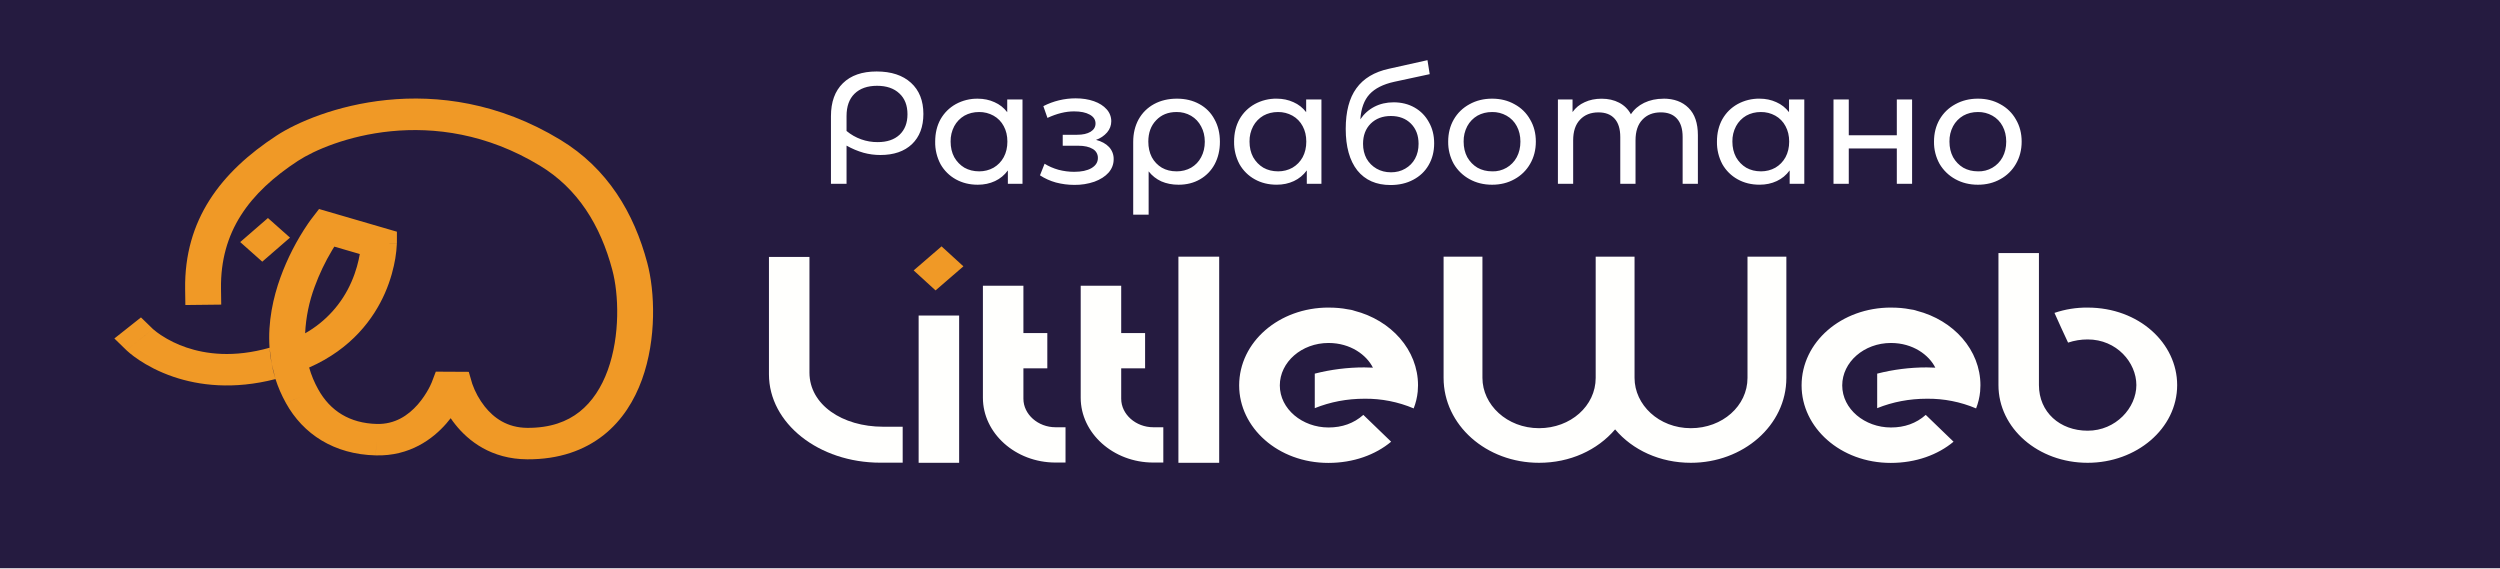
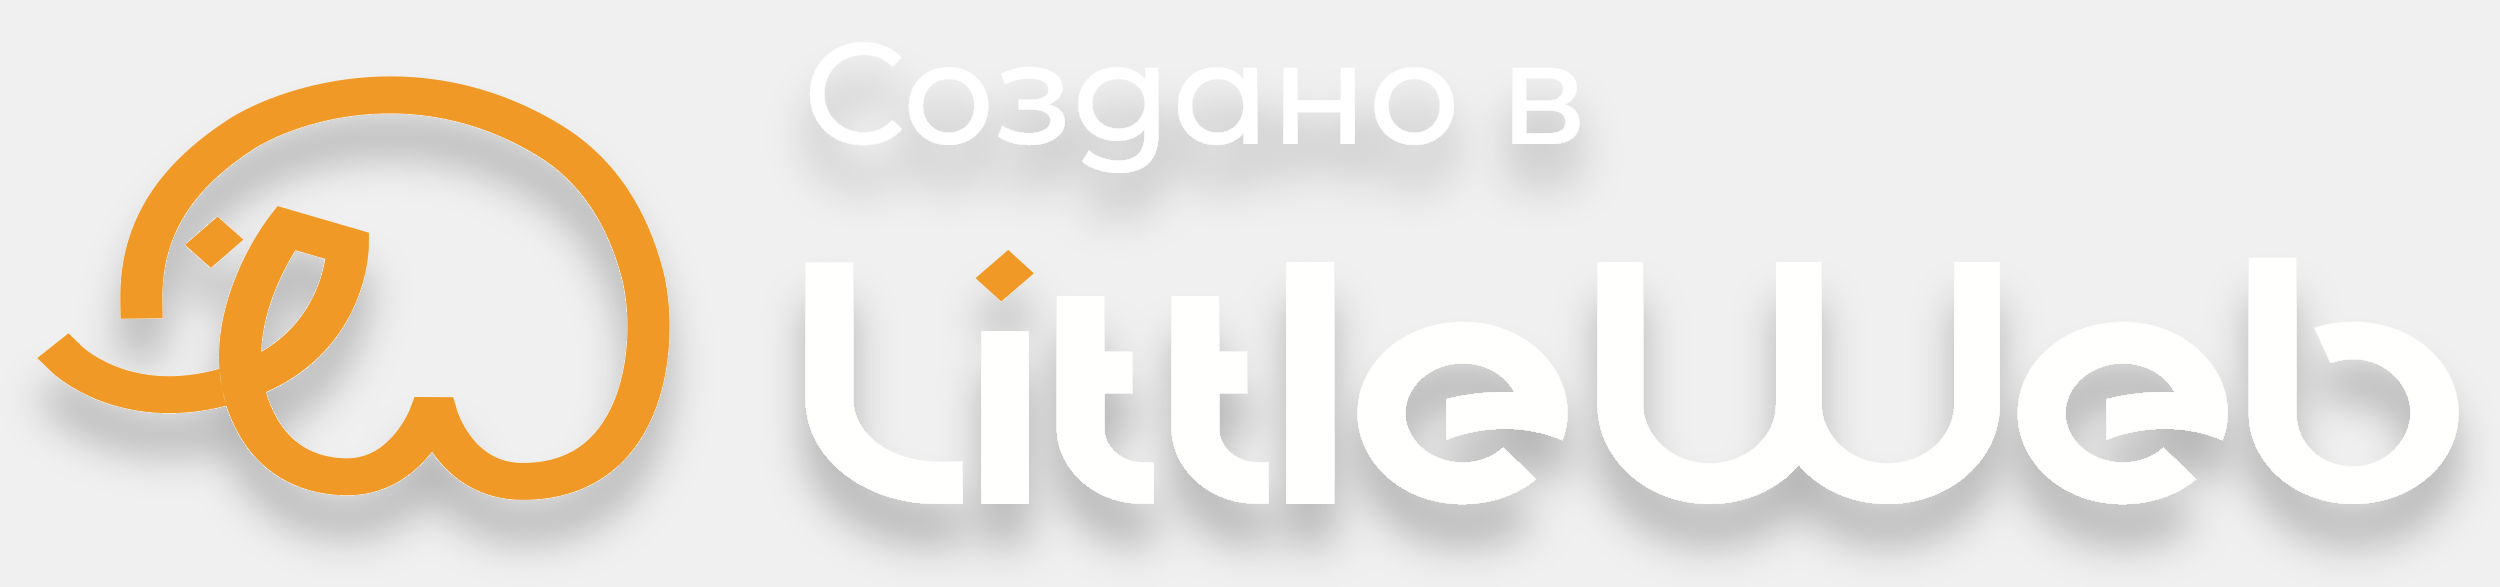
- <svg xmlns="http://www.w3.org/2000/svg" width="110" height="25" fill="none">
-   <path d="M110 0H0v25h110V0Z" fill="#251B40" />
-   <path d="M89.713 11.135v5.808c0 1.19.92 2.008 2.144 2.008 1.242 0 2.143-1.01 2.143-2.008 0-.987-.861-2.008-2.143-2.008a2.72 2.72 0 0 0-.862.14 67.067 67.067 0 0 1-.598-1.308 4.388 4.388 0 0 1 1.46-.233c2.261 0 3.938 1.57 3.938 3.409 0 1.92-1.795 3.42-3.938 3.42-2.177 0-3.925-1.517-3.925-3.42v-5.808h1.781ZM83.201 13.534c.31 0 .585.023.848.076l.145.023c.046.012.105.024.144.041 1.618.415 2.801 1.722 2.801 3.28 0 .094-.013.182-.013.275a2.803 2.803 0 0 1-.178.741 5.393 5.393 0 0 0-2.162-.426c-.776 0-1.506.14-2.19.415V16.44a8.747 8.747 0 0 1 2.176-.274c.132 0 .25.011.382.011-.276-.554-.98-1.086-1.953-1.086-1.183 0-2.143.841-2.143 1.868 0 1.04.992 1.85 2.143 1.85.598 0 1.111-.18 1.532-.554l1.223 1.18c-.684.572-1.65.933-2.761.933-2.216 0-3.925-1.552-3.925-3.409 0-1.914 1.755-3.426 3.931-3.426ZM63.518 11.292h1.709v5.336c0 1.179 1.078 2.212 2.492 2.212 1.387 0 2.491-.98 2.491-2.212v-5.336h1.71v5.336c0 1.179 1.065 2.212 2.478 2.212 1.388 0 2.492-.98 2.492-2.212v-5.336h1.71v5.336c0 2.095-1.907 3.735-4.202 3.735-1.36 0-2.564-.56-3.333-1.47-.782.916-1.985 1.47-3.346 1.47-2.328 0-4.201-1.663-4.201-3.735v-5.336ZM58.455 13.534c.309 0 .585.023.848.076l.145.023c.046.012.105.024.144.041 1.618.415 2.801 1.722 2.801 3.28 0 .094-.013.182-.013.275a2.8 2.8 0 0 1-.178.741 5.393 5.393 0 0 0-2.163-.426c-.775 0-1.505.14-2.189.415V16.44a8.747 8.747 0 0 1 2.176-.274c.132 0 .25.011.382.011-.276-.554-.98-1.086-1.953-1.086-1.183 0-2.143.841-2.143 1.868 0 1.04.992 1.85 2.143 1.85.598 0 1.111-.18 1.532-.554l1.223 1.18c-.684.572-1.65.933-2.762.933-2.215 0-3.925-1.552-3.925-3.409 0-1.914 1.756-3.426 3.932-3.426ZM51.85 20.363v-9.07h1.794v9.07H51.85ZM47.55 12.571h1.783v2.084h1.051v1.553h-1.051v1.337c0 .688.644 1.254 1.413 1.254h.44v1.553h-.44c-1.769 0-3.195-1.296-3.195-2.848V12.57ZM43.248 12.571h1.782v2.084h1.052v1.553H45.03v1.337c0 .688.644 1.254 1.413 1.254h.44v1.553h-.44c-1.768 0-3.195-1.296-3.195-2.848V12.57ZM42.202 13.884v6.48H40.42v-6.48h1.782Z" fill="#FFFFFD" />
-   <path fill-rule="evenodd" clip-rule="evenodd" d="m42.39 11.719-1.226 1.059-.963-.88 1.227-1.058.962.879Z" fill="#F09926" />
-   <path d="M33.834 11.304h1.782v5.09c0 1.413 1.446 2.382 3.24 2.382h.862v1.582h-.98c-2.715 0-4.904-1.734-4.904-3.888v-5.166Z" fill="#FFFFFD" />
-   <path fill-rule="evenodd" clip-rule="evenodd" d="M24.648 6.147c-5.429-3.291-10.752-1.31-12.476-.182l.471.555-.471-.555C9.715 7.57 8.101 9.671 8.146 12.728l.01.693 1.578-.018-.01-.692c-.037-2.516 1.24-4.23 3.39-5.636h.001c1.393-.91 5.955-2.627 10.637.212h.001c1.663 1.004 2.665 2.617 3.19 4.594v.002c.282 1.05.352 2.875-.201 4.402-.274.756-.684 1.392-1.244 1.835-.545.43-1.275.71-2.29.706-.892-.005-1.48-.436-1.882-.942a3.504 3.504 0 0 1-.547-.996l-.003-.011-.15-.516-1.451-.008-.18.474-.005.012a3.337 3.337 0 0 1-.135.278c-.104.19-.26.437-.472.68-.431.49-1.013.877-1.802.857h-.001c-1.186-.03-2.05-.568-2.58-1.525l-.001-.002a4.488 4.488 0 0 1-.397-.956c1.873-.825 2.84-2.15 3.334-3.27.26-.592.39-1.134.457-1.528a5.425 5.425 0 0 0 .069-.656V10.698c0-.001 0-.002-.789-.004l.79.002.001-.501-3.426-.999-.335.435.654.388a94.624 94.624 0 0 0-.654-.388l-.002.002-.003.004-.008.012-.03.04c-.026.034-.06.083-.104.146a10.694 10.694 0 0 0-1.216 2.37c-.318.88-.56 1.957-.48 3.096-1.586.45-2.81.276-3.655-.01a4.869 4.869 0 0 1-1.129-.55 3.45 3.45 0 0 1-.337-.255l-.01-.009-.526-.511-1.171.927.529.514.585-.464-.585.465h.001l.002.002.003.004.011.01a2.227 2.227 0 0 0 .144.125c.093.077.227.18.4.295.347.23.854.514 1.514.737 1.12.38 2.64.574 4.486.098.113.352.264.705.459 1.055.757 1.368 2.117 2.259 3.955 2.303l.022-.691-.021.691c1.498.038 2.507-.724 3.096-1.396.07-.08.136-.16.197-.24.061.09.128.182.201.273.575.725 1.583 1.528 3.169 1.536 1.392.007 2.505-.392 3.353-1.06.832-.658 1.364-1.538 1.693-2.446.652-1.8.57-3.883.234-5.138-.58-2.18-1.736-4.154-3.832-5.419ZM12.581 17.734l.709-.303-.709.304Zm-6.435-2.79c.586-.464.585-.465.585-.465l-.585.464Zm5.976 1.734a5.854 5.854 0 0 1-.262-1.377l.092.707.17.67Zm2.588-5.827c-.03.048-.063.1-.096.156a9.394 9.394 0 0 0-.77 1.614 6.774 6.774 0 0 0-.418 2.044 4.782 4.782 0 0 0 2.037-2.262c.208-.473.314-.908.368-1.226l-1.121-.326Zm-3.17.662 1.22-1.058-.971-.862-1.22 1.058.97.862Z" fill="#F09926" />
-   <path d="M38.571 3.145c.644 0 1.148.166 1.512.497.364.331.546.789.546 1.372 0 .565-.168 1.008-.504 1.33-.336.317-.798.476-1.386.476a2.79 2.79 0 0 1-.742-.098 3.437 3.437 0 0 1-.749-.315v1.68h-.686V5.112c0-.625.175-1.108.525-1.45.35-.344.845-.517 1.484-.517Zm.049 3.108c.406 0 .726-.107.959-.322.233-.22.35-.52.35-.903 0-.392-.119-.698-.357-.917-.238-.224-.565-.336-.98-.336-.425 0-.756.117-.994.35-.233.229-.35.555-.35.98v.658a2.11 2.11 0 0 0 1.372.49Zm6.37-1.876v3.71h-.644v-.588c-.149.205-.338.362-.566.469-.23.107-.481.16-.757.16-.359 0-.68-.078-.966-.237a1.736 1.736 0 0 1-.672-.665 2.033 2.033 0 0 1-.237-.994c0-.373.079-.702.237-.987.164-.285.388-.506.672-.665a1.95 1.95 0 0 1 .966-.238c.266 0 .511.051.735.154.224.098.411.245.56.44v-.56h.672ZM43.08 7.54c.233 0 .445-.054.637-.161.19-.112.34-.266.447-.462.108-.2.161-.43.161-.686 0-.257-.053-.483-.16-.68a1.125 1.125 0 0 0-.448-.461 1.28 1.28 0 0 0-.637-.161c-.238 0-.453.054-.645.16a1.186 1.186 0 0 0-.448.463 1.391 1.391 0 0 0-.16.679c0 .257.053.485.16.686.112.196.262.35.448.462.192.107.407.16.645.16Zm5.144-1.386c.247.065.438.17.574.315a.759.759 0 0 1 .203.539c0 .22-.075.415-.224.588-.15.168-.358.3-.623.399a2.61 2.61 0 0 1-.883.14c-.275 0-.546-.035-.812-.105a2.52 2.52 0 0 1-.7-.315l.203-.511c.178.112.38.2.61.266.228.06.46.09.692.09.318 0 .57-.053.756-.16.192-.112.287-.261.287-.448a.442.442 0 0 0-.23-.4c-.15-.092-.362-.14-.637-.14h-.68v-.482h.63c.252 0 .45-.044.596-.133.144-.089.217-.21.217-.364 0-.168-.087-.299-.26-.392-.167-.093-.396-.14-.685-.14-.37 0-.759.096-1.17.287l-.181-.518a3.112 3.112 0 0 1 1.42-.343c.3 0 .568.042.806.126.237.084.424.203.56.357a.774.774 0 0 1 .203.525c0 .182-.061.345-.182.49a1.125 1.125 0 0 1-.49.329Zm3.562-1.813c.373 0 .702.08.987.238.29.159.511.383.665.672.159.285.238.614.238.987 0 .369-.077.698-.23.987a1.667 1.667 0 0 1-.645.665c-.275.159-.59.238-.945.238-.28 0-.532-.05-.756-.147a1.483 1.483 0 0 1-.56-.441v1.904h-.679v-3.2c0-.372.08-.704.238-.993.163-.29.39-.513.68-.672.293-.159.63-.238 1.007-.238Zm-.02 3.199c.237 0 .452-.054.643-.161.191-.112.338-.266.441-.462.107-.2.161-.427.161-.68 0-.251-.054-.475-.16-.671-.104-.2-.25-.357-.442-.47a1.227 1.227 0 0 0-.644-.167c-.369 0-.667.121-.896.364-.229.238-.343.55-.343.938 0 .257.051.485.154.686a1.2 1.2 0 0 0 .441.462c.187.107.401.16.644.16Zm6.377-3.164v3.71h-.644v-.588c-.15.205-.339.362-.567.469-.229.107-.48.16-.756.16-.36 0-.681-.078-.966-.237a1.736 1.736 0 0 1-.672-.665 2.033 2.033 0 0 1-.238-.994c0-.373.08-.702.238-.987.163-.285.387-.506.672-.665a1.95 1.95 0 0 1 .966-.238c.266 0 .51.051.735.154.224.098.41.245.56.44v-.56h.672ZM56.232 7.54c.233 0 .446-.054.637-.161.191-.112.34-.266.448-.462.107-.2.16-.43.16-.686 0-.257-.053-.483-.16-.68a1.126 1.126 0 0 0-.448-.461 1.28 1.28 0 0 0-.637-.161c-.238 0-.453.054-.644.16a1.186 1.186 0 0 0-.448.463 1.39 1.39 0 0 0-.161.679c0 .257.053.485.16.686.113.196.262.35.449.462.191.107.406.16.644.16Zm5.086-3.038c.346 0 .654.077.924.23.271.155.481.37.63.645.154.27.231.58.231.93 0 .36-.081.68-.245.96-.158.275-.385.49-.679.644-.289.154-.62.23-.994.23-.63 0-1.117-.214-1.463-.643-.34-.434-.51-1.043-.51-1.827 0-.76.156-1.356.468-1.785.313-.434.791-.721 1.435-.861l1.694-.378.098.616-1.56.336c-.486.107-.848.29-1.086.546-.238.257-.373.625-.406 1.106.159-.238.364-.422.616-.553.252-.13.535-.196.847-.196Zm-.119 3.08c.238 0 .448-.054.63-.161.187-.107.332-.254.434-.441.103-.191.154-.408.154-.651 0-.369-.112-.665-.336-.89-.224-.223-.518-.335-.882-.335s-.66.112-.889.336c-.224.224-.336.52-.336.889 0 .243.052.46.154.65.108.188.255.335.441.442.187.107.397.16.63.16Zm4.453.546c-.369 0-.7-.082-.994-.245a1.81 1.81 0 0 1-.693-.672 1.959 1.959 0 0 1-.245-.98c0-.364.082-.688.245-.973.168-.29.4-.513.693-.672.294-.163.625-.245.994-.245s.698.082.987.245c.294.159.523.383.686.672.168.285.252.609.252.973s-.084.69-.252.98a1.759 1.759 0 0 1-.686.672c-.29.163-.618.245-.987.245Zm0-.588a1.184 1.184 0 0 0 1.085-.623c.107-.2.161-.43.161-.686 0-.257-.054-.483-.16-.68a1.125 1.125 0 0 0-.449-.461 1.255 1.255 0 0 0-.637-.161c-.238 0-.453.054-.644.16a1.186 1.186 0 0 0-.448.463 1.391 1.391 0 0 0-.16.679c0 .257.053.485.16.686.112.196.261.35.448.462.191.107.406.16.644.16Zm7.537-3.2c.466 0 .835.136 1.106.407.275.27.412.672.412 1.204v2.135h-.671V6.029c0-.36-.085-.63-.252-.812-.164-.182-.4-.273-.708-.273-.34 0-.61.107-.811.322-.201.21-.302.513-.302.91v1.91h-.671V6.03c0-.36-.085-.63-.252-.812-.164-.182-.4-.273-.708-.273-.34 0-.61.107-.811.322-.201.21-.302.513-.302.91v1.91h-.671v-3.71h.644v.554c.135-.191.312-.336.532-.434.219-.103.468-.154.748-.154.29 0 .547.058.77.175.224.117.397.287.518.51.14-.214.334-.382.581-.503.253-.121.535-.182.848-.182Zm6.2.036v3.71h-.644v-.588c-.15.205-.338.362-.567.469-.229.107-.48.16-.756.16-.36 0-.681-.078-.966-.237a1.736 1.736 0 0 1-.672-.665 2.033 2.033 0 0 1-.238-.994c0-.373.08-.702.238-.987.163-.285.387-.506.672-.665a1.95 1.95 0 0 1 .966-.238c.266 0 .511.051.735.154.224.098.41.245.56.44v-.56h.672ZM77.478 7.54c.233 0 .446-.054.637-.161.191-.112.34-.266.448-.462.107-.2.161-.43.161-.686 0-.257-.054-.483-.161-.68a1.126 1.126 0 0 0-.448-.461 1.28 1.28 0 0 0-.637-.161c-.238 0-.453.054-.644.16a1.186 1.186 0 0 0-.448.463 1.39 1.39 0 0 0-.161.679c0 .257.054.485.161.686.112.196.261.35.448.462.191.107.406.16.644.16Zm3.196-3.164h.672v1.575h2.114V4.377h.672v3.71h-.672V6.533h-2.114v1.554h-.672v-3.71Zm6.354 3.752c-.369 0-.7-.082-.994-.245a1.81 1.81 0 0 1-.693-.672 1.959 1.959 0 0 1-.245-.98c0-.364.082-.688.245-.973.168-.29.4-.513.693-.672.294-.163.625-.245.994-.245s.698.082.987.245c.294.159.523.383.686.672.168.285.252.609.252.973s-.084.69-.252.98a1.759 1.759 0 0 1-.686.672c-.29.163-.618.245-.987.245Zm0-.588a1.184 1.184 0 0 0 1.085-.623c.107-.2.161-.43.161-.686 0-.257-.054-.483-.16-.68a1.125 1.125 0 0 0-.449-.461 1.255 1.255 0 0 0-.637-.161c-.238 0-.453.054-.644.16a1.186 1.186 0 0 0-.448.463 1.391 1.391 0 0 0-.16.679c0 .257.053.485.16.686.112.196.261.35.448.462.191.107.406.16.644.16Z" fill="#fff" />
+ <svg xmlns="http://www.w3.org/2000/svg" width="243" height="57" fill="none">
+   <g filter="url(#a)">
+     <path d="M223.203 25.054v15.06c0 3.089 2.387 5.208 5.558 5.208 3.222 0 5.557-2.619 5.557-5.207 0-2.558-2.233-5.207-5.557-5.207-.802 0-1.552.136-2.234.363a169.39 169.39 0 0 1-1.551-3.39c1.176-.409 2.421-.606 3.785-.606 5.864 0 10.211 4.072 10.211 8.84 0 4.98-4.654 8.87-10.211 8.87-5.643 0-10.178-3.936-10.178-8.87v-15.06h4.62ZM206.317 31.275c.801 0 1.517.06 2.199.197l.375.06c.119.031.273.061.375.107 4.194 1.074 7.262 4.465 7.262 8.506 0 .242-.034.47-.034.712a7.252 7.252 0 0 1-.46 1.922c-1.705-.742-3.597-1.105-5.609-1.105s-3.904.363-5.677 1.075v-3.936a22.679 22.679 0 0 1 5.643-.711c.341 0 .648.03.989.03-.716-1.438-2.54-2.815-5.063-2.815-3.069 0-5.558 2.18-5.558 4.843 0 2.695 2.574 4.799 5.558 4.799 1.551 0 2.881-.47 3.972-1.438l3.171 3.057C211.687 48.062 209.181 49 206.3 49c-5.746 0-10.178-4.026-10.178-8.84 0-4.964 4.552-8.885 10.195-8.885ZM155.274 25.463h4.433v13.834c0 3.058 2.796 5.737 6.461 5.737 3.597 0 6.461-2.543 6.461-5.737V25.463h4.432v13.834c0 3.058 2.762 5.737 6.427 5.737 3.598 0 6.462-2.543 6.462-5.737V25.463h4.432v13.834c0 5.434-4.944 9.688-10.894 9.688-3.528 0-6.648-1.453-8.643-3.815-2.028 2.377-5.148 3.815-8.677 3.815-6.035 0-10.894-4.314-10.894-9.688V25.463ZM142.15 31.275c.801 0 1.517.06 2.199.197l.375.06c.119.031.273.061.375.107 4.194 1.074 7.262 4.465 7.262 8.506 0 .242-.034.47-.034.712a7.252 7.252 0 0 1-.46 1.922c-1.705-.742-3.597-1.105-5.609-1.105s-3.904.363-5.677 1.075v-3.936a22.679 22.679 0 0 1 5.643-.711c.341 0 .648.03.989.03-.716-1.438-2.54-2.815-5.063-2.815-3.069 0-5.558 2.18-5.558 4.843 0 2.695 2.574 4.799 5.558 4.799 1.551 0 2.881-.47 3.972-1.438l3.171 3.057c-1.773 1.484-4.279 2.422-7.16 2.422-5.746 0-10.178-4.026-10.178-8.84 0-4.964 4.552-8.885 10.195-8.885ZM125.021 48.985V25.463h4.655v23.522h-4.655ZM113.875 28.779h4.62v5.403h2.728v4.026h-2.728v3.467c0 1.786 1.671 3.254 3.665 3.254h1.142v4.026h-1.142c-4.586 0-8.285-3.36-8.285-7.386v-12.79ZM102.718 28.779h4.62v5.403h2.727v4.026h-2.727v3.467c0 1.786 1.67 3.254 3.665 3.254h1.142v4.026h-1.142c-4.586 0-8.285-3.36-8.285-7.386v-12.79ZM100.007 32.183v16.801h-4.62V32.183h4.62Z" fill="#FFFFFD" />
+     <path fill-rule="evenodd" clip-rule="evenodd" d="m100.494 26.569-3.181 2.745-2.496-2.279 3.181-2.745 2.496 2.279Z" fill="#F09926" />
+     <path d="M78.307 25.493h4.62v13.199c0 3.663 3.75 6.175 8.404 6.175h2.233v4.102h-2.54c-7.04 0-12.717-4.495-12.717-10.08V25.493Z" fill="#FFFFFD" />
+     <path fill-rule="evenodd" clip-rule="evenodd" d="M54.487 12.122c-14.078-8.534-27.881-3.395-32.351-.473l1.222 1.44-1.223-1.44c-6.372 4.164-10.556 9.61-10.439 17.538l.027 1.795 4.09-.046-.026-1.795c-.096-6.522 3.215-10.969 8.793-14.613 3.612-2.362 15.44-6.813 27.582.548l.002.001.002.001c4.312 2.603 6.91 6.784 8.272 11.913v.003c.729 2.723.91 7.456-.523 11.415-.71 1.96-1.773 3.611-3.226 4.758-1.412 1.114-3.305 1.843-5.936 1.83-2.315-.012-3.84-1.13-4.882-2.442a9.083 9.083 0 0 1-1.366-2.433 4.436 4.436 0 0 1-.052-.149l-.009-.029v-.002l-.389-1.336-3.761-.019-.468 1.228v.002l-.012.029c-.013.03-.033.079-.063.145a9.848 9.848 0 0 1-1.51 2.338c-1.118 1.273-2.627 2.274-4.673 2.222h-.003c-3.074-.074-5.318-1.472-6.69-3.953l-.002-.002-.001-.003a11.634 11.634 0 0 1-1.03-2.48c4.857-2.14 7.368-5.572 8.645-8.479a16.842 16.842 0 0 0 1.186-3.962c.086-.513.13-.935.154-1.236a9.562 9.562 0 0 0 .025-.465v-.051s0-.002-2.045-.01l2.045.008.007-1.3-8.885-2.59-.869 1.127 1.688 1.001a260.042 260.042 0 0 0-1.688-1l-.001.001-.003.004-.008.01-.023.03-.078.105a25.088 25.088 0 0 0-1.147 1.747 27.718 27.718 0 0 0-2.274 4.773c-.825 2.288-1.452 5.078-1.245 8.031-4.112 1.166-7.288.715-9.477-.027a12.612 12.612 0 0 1-2.927-1.424 8.94 8.94 0 0 1-.875-.661 1.629 1.629 0 0 1-.025-.024H8.02v-.002l-1.362-1.323L3.62 34.8l1.37 1.332 1.52-1.202a156.89 156.89 0 0 0-1.518 1.204l.002.002.004.004.01.01.028.025.085.078c.07.063.166.146.287.246.243.2.59.466 1.04.766a16.887 16.887 0 0 0 3.925 1.912c2.904.985 6.845 1.488 11.632.252.292.913.683 1.828 1.189 2.737 1.963 3.547 5.49 5.856 10.255 5.972l.059-1.794-.056 1.794c3.884.098 6.502-1.88 8.03-3.62.182-.21.352-.417.51-.622.158.233.332.47.52.708 1.49 1.878 4.105 3.96 8.217 3.982 3.61.018 6.497-1.016 8.695-2.751 2.158-1.703 3.537-3.986 4.39-6.34 1.69-4.667 1.477-10.069.607-13.322-1.502-5.653-4.503-10.772-9.935-14.052ZM23.195 42.167l-.001-.002 1.84-.784-1.838.788-.001-.002ZM6.51 34.931c1.519-1.203 1.518-1.204 1.517-1.204l.002.001-1.519 1.203Zm15.496 4.499a15.19 15.19 0 0 1-.68-3.573l.238 1.834.442 1.739Zm3.38-5.222c2.834-1.627 4.402-3.858 5.284-5.866.539-1.226.814-2.354.953-3.176l-2.908-.848c-.078.126-.161.26-.247.404a24.367 24.367 0 0 0-1.997 4.187c-.585 1.625-1.018 3.43-1.084 5.299Zm-4.89-8.173 3.163-2.744-2.518-2.234-3.162 2.744 2.517 2.234Z" fill="#F09926" />
+     <path d="M83.908 14.112c-.98 0-1.867-.215-2.66-.644a4.87 4.87 0 0 1-1.848-1.792c-.448-.765-.672-1.624-.672-2.576s.224-1.806.672-2.562a4.713 4.713 0 0 1 1.862-1.792c.793-.439 1.68-.658 2.66-.658.765 0 1.465.13 2.1.392a4.23 4.23 0 0 1 1.624 1.134l-.91.882c-.737-.775-1.657-1.162-2.758-1.162-.728 0-1.386.163-1.974.49-.588.327-1.05.78-1.386 1.358a3.784 3.784 0 0 0-.49 1.918c0 .71.163 1.353.49 1.932a3.62 3.62 0 0 0 1.386 1.344c.588.327 1.246.49 1.974.49 1.092 0 2.011-.392 2.758-1.176l.91.882a4.343 4.343 0 0 1-1.638 1.148 5.465 5.465 0 0 1-2.1.392Zm8.306-.028c-.737 0-1.4-.163-1.988-.49a3.62 3.62 0 0 1-1.386-1.344c-.326-.579-.49-1.232-.49-1.96s.164-1.377.49-1.946A3.49 3.49 0 0 1 90.226 7c.588-.327 1.251-.49 1.988-.49.738 0 1.396.163 1.974.49a3.397 3.397 0 0 1 1.372 1.344c.336.57.504 1.218.504 1.946s-.168 1.381-.504 1.96a3.519 3.519 0 0 1-1.372 1.344c-.578.327-1.236.49-1.974.49Zm0-1.176c.476 0 .901-.107 1.274-.322a2.37 2.37 0 0 0 .896-.924c.215-.401.322-.859.322-1.372 0-.513-.107-.966-.322-1.358a2.251 2.251 0 0 0-.896-.924 2.51 2.51 0 0 0-1.274-.322c-.476 0-.905.107-1.288.322a2.372 2.372 0 0 0-.896.924c-.214.392-.322.845-.322 1.358 0 .513.108.97.322 1.372.224.392.523.7.896.924.383.215.812.322 1.288.322Zm9.727-2.772c.495.13.877.34 1.148.63.271.29.406.649.406 1.078 0 .439-.149.83-.448 1.176-.299.336-.714.602-1.246.798-.523.187-1.111.28-1.764.28-.55 0-1.092-.07-1.624-.21a5.04 5.04 0 0 1-1.4-.63l.406-1.022c.355.224.76.401 1.218.532.457.121.92.182 1.386.182.635 0 1.139-.107 1.512-.322.383-.224.574-.523.574-.896 0-.345-.154-.611-.462-.798-.299-.187-.723-.28-1.274-.28h-1.358v-.966h1.26c.504 0 .901-.089 1.19-.266.289-.177.434-.42.434-.728 0-.336-.173-.597-.518-.784-.336-.187-.793-.28-1.372-.28-.737 0-1.517.191-2.338.574l-.364-1.036a6.224 6.224 0 0 1 2.842-.686c.597 0 1.134.084 1.61.252.476.168.849.406 1.12.714.271.308.406.658.406 1.05 0 .364-.121.69-.364.98-.243.29-.569.509-.98.658Zm10.653-3.556v6.412c0 1.297-.322 2.254-.966 2.87-.644.625-1.605.938-2.884.938-.7 0-1.367-.098-2.002-.294-.634-.187-1.148-.457-1.54-.812l.644-1.036c.346.299.77.532 1.274.7a4.817 4.817 0 0 0 1.582.266c.868 0 1.508-.205 1.918-.616.42-.41.63-1.036.63-1.876v-.588a3.02 3.02 0 0 1-1.176.868c-.457.187-.956.28-1.498.28a4.15 4.15 0 0 1-1.932-.448 3.467 3.467 0 0 1-1.344-1.274c-.326-.55-.49-1.176-.49-1.876s.164-1.32.49-1.862c.327-.55.775-.975 1.344-1.274a4.151 4.151 0 0 1 1.932-.448c.56 0 1.078.103 1.554.308.486.205.882.509 1.19.91V6.58h1.274Zm-3.864 5.936c.486 0 .92-.103 1.302-.308a2.23 2.23 0 0 0 .91-.854c.224-.373.336-.793.336-1.26 0-.719-.238-1.297-.714-1.736-.476-.448-1.087-.672-1.834-.672-.756 0-1.372.224-1.848.672-.476.439-.714 1.017-.714 1.736 0 .467.108.887.322 1.26.224.364.528.649.91.854.392.205.836.308 1.33.308Zm13.46-5.936V14h-1.288v-1.176c-.299.41-.677.723-1.134.938a3.511 3.511 0 0 1-1.512.322c-.719 0-1.363-.159-1.932-.476a3.477 3.477 0 0 1-1.344-1.33c-.317-.579-.476-1.241-.476-1.988 0-.747.159-1.405.476-1.974a3.477 3.477 0 0 1 1.344-1.33c.569-.317 1.213-.476 1.932-.476.532 0 1.022.103 1.47.308.448.196.821.49 1.12.882V6.58h1.344Zm-3.822 6.328c.467 0 .891-.107 1.274-.322.383-.224.681-.532.896-.924a2.86 2.86 0 0 0 .322-1.372c0-.513-.107-.966-.322-1.358a2.25 2.25 0 0 0-.896-.924 2.559 2.559 0 0 0-1.274-.322c-.476 0-.905.107-1.288.322a2.375 2.375 0 0 0-.896.924c-.215.392-.322.845-.322 1.358 0 .513.107.97.322 1.372.224.392.523.7.896.924.383.215.812.322 1.288.322Zm6.393-6.328h1.344v3.15h4.228V6.58h1.344V14h-1.344v-3.108h-4.228V14h-1.344V6.58Zm12.707 7.504c-.737 0-1.4-.163-1.988-.49a3.62 3.62 0 0 1-1.386-1.344c-.326-.579-.49-1.232-.49-1.96s.164-1.377.49-1.946A3.49 3.49 0 0 1 135.48 7c.588-.327 1.251-.49 1.988-.49.738 0 1.396.163 1.974.49a3.392 3.392 0 0 1 1.372 1.344c.336.57.504 1.218.504 1.946s-.168 1.381-.504 1.96a3.514 3.514 0 0 1-1.372 1.344c-.578.327-1.236.49-1.974.49Zm0-1.176c.476 0 .901-.107 1.274-.322.383-.224.682-.532.896-.924a2.86 2.86 0 0 0 .322-1.372c0-.513-.107-.966-.322-1.358a2.245 2.245 0 0 0-.896-.924 2.508 2.508 0 0 0-1.274-.322c-.476 0-.905.107-1.288.322a2.375 2.375 0 0 0-.896.924c-.214.392-.322.845-.322 1.358 0 .513.108.97.322 1.372.224.392.523.7.896.924.383.215.812.322 1.288.322Zm14.605-2.758c.961.243 1.442.845 1.442 1.806 0 .653-.248 1.157-.742 1.512-.486.355-1.214.532-2.184.532h-3.57V6.58h3.444c.877 0 1.563.168 2.058.504.494.327.742.793.742 1.4 0 .392-.108.733-.322 1.022a1.94 1.94 0 0 1-.868.644Zm-3.738-.378h2.016c.513 0 .9-.093 1.162-.28.27-.187.406-.457.406-.812 0-.71-.523-1.064-1.568-1.064h-2.016v2.156Zm2.156 3.192c.56 0 .98-.089 1.26-.266.28-.177.42-.453.42-.826 0-.383-.131-.667-.392-.854-.252-.187-.654-.28-1.204-.28h-2.24v2.226h2.156Z" fill="#fff" />
+   </g>
+   <defs>
+     <filter id="a" x="-.379" y="4.088" width="243.351" height="52.912" filterUnits="userSpaceOnUse" color-interpolation-filters="sRGB">
+       <feFlood flood-opacity="0" result="BackgroundImageFix" />
+       <feColorMatrix in="SourceAlpha" values="0 0 0 0 0 0 0 0 0 0 0 0 0 0 0 0 0 0 127 0" result="hardAlpha" />
+       <feOffset dy="4" />
+       <feGaussianBlur stdDeviation="2" />
+       <feComposite in2="hardAlpha" operator="out" />
+       <feColorMatrix values="0 0 0 0 0 0 0 0 0 0 0 0 0 0 0 0 0 0 0.25 0" />
+       <feBlend in2="BackgroundImageFix" result="effect1_dropShadow_298_375" />
+       <feBlend in="SourceGraphic" in2="effect1_dropShadow_298_375" result="shape" />
+     </filter>
+   </defs>
</svg>
